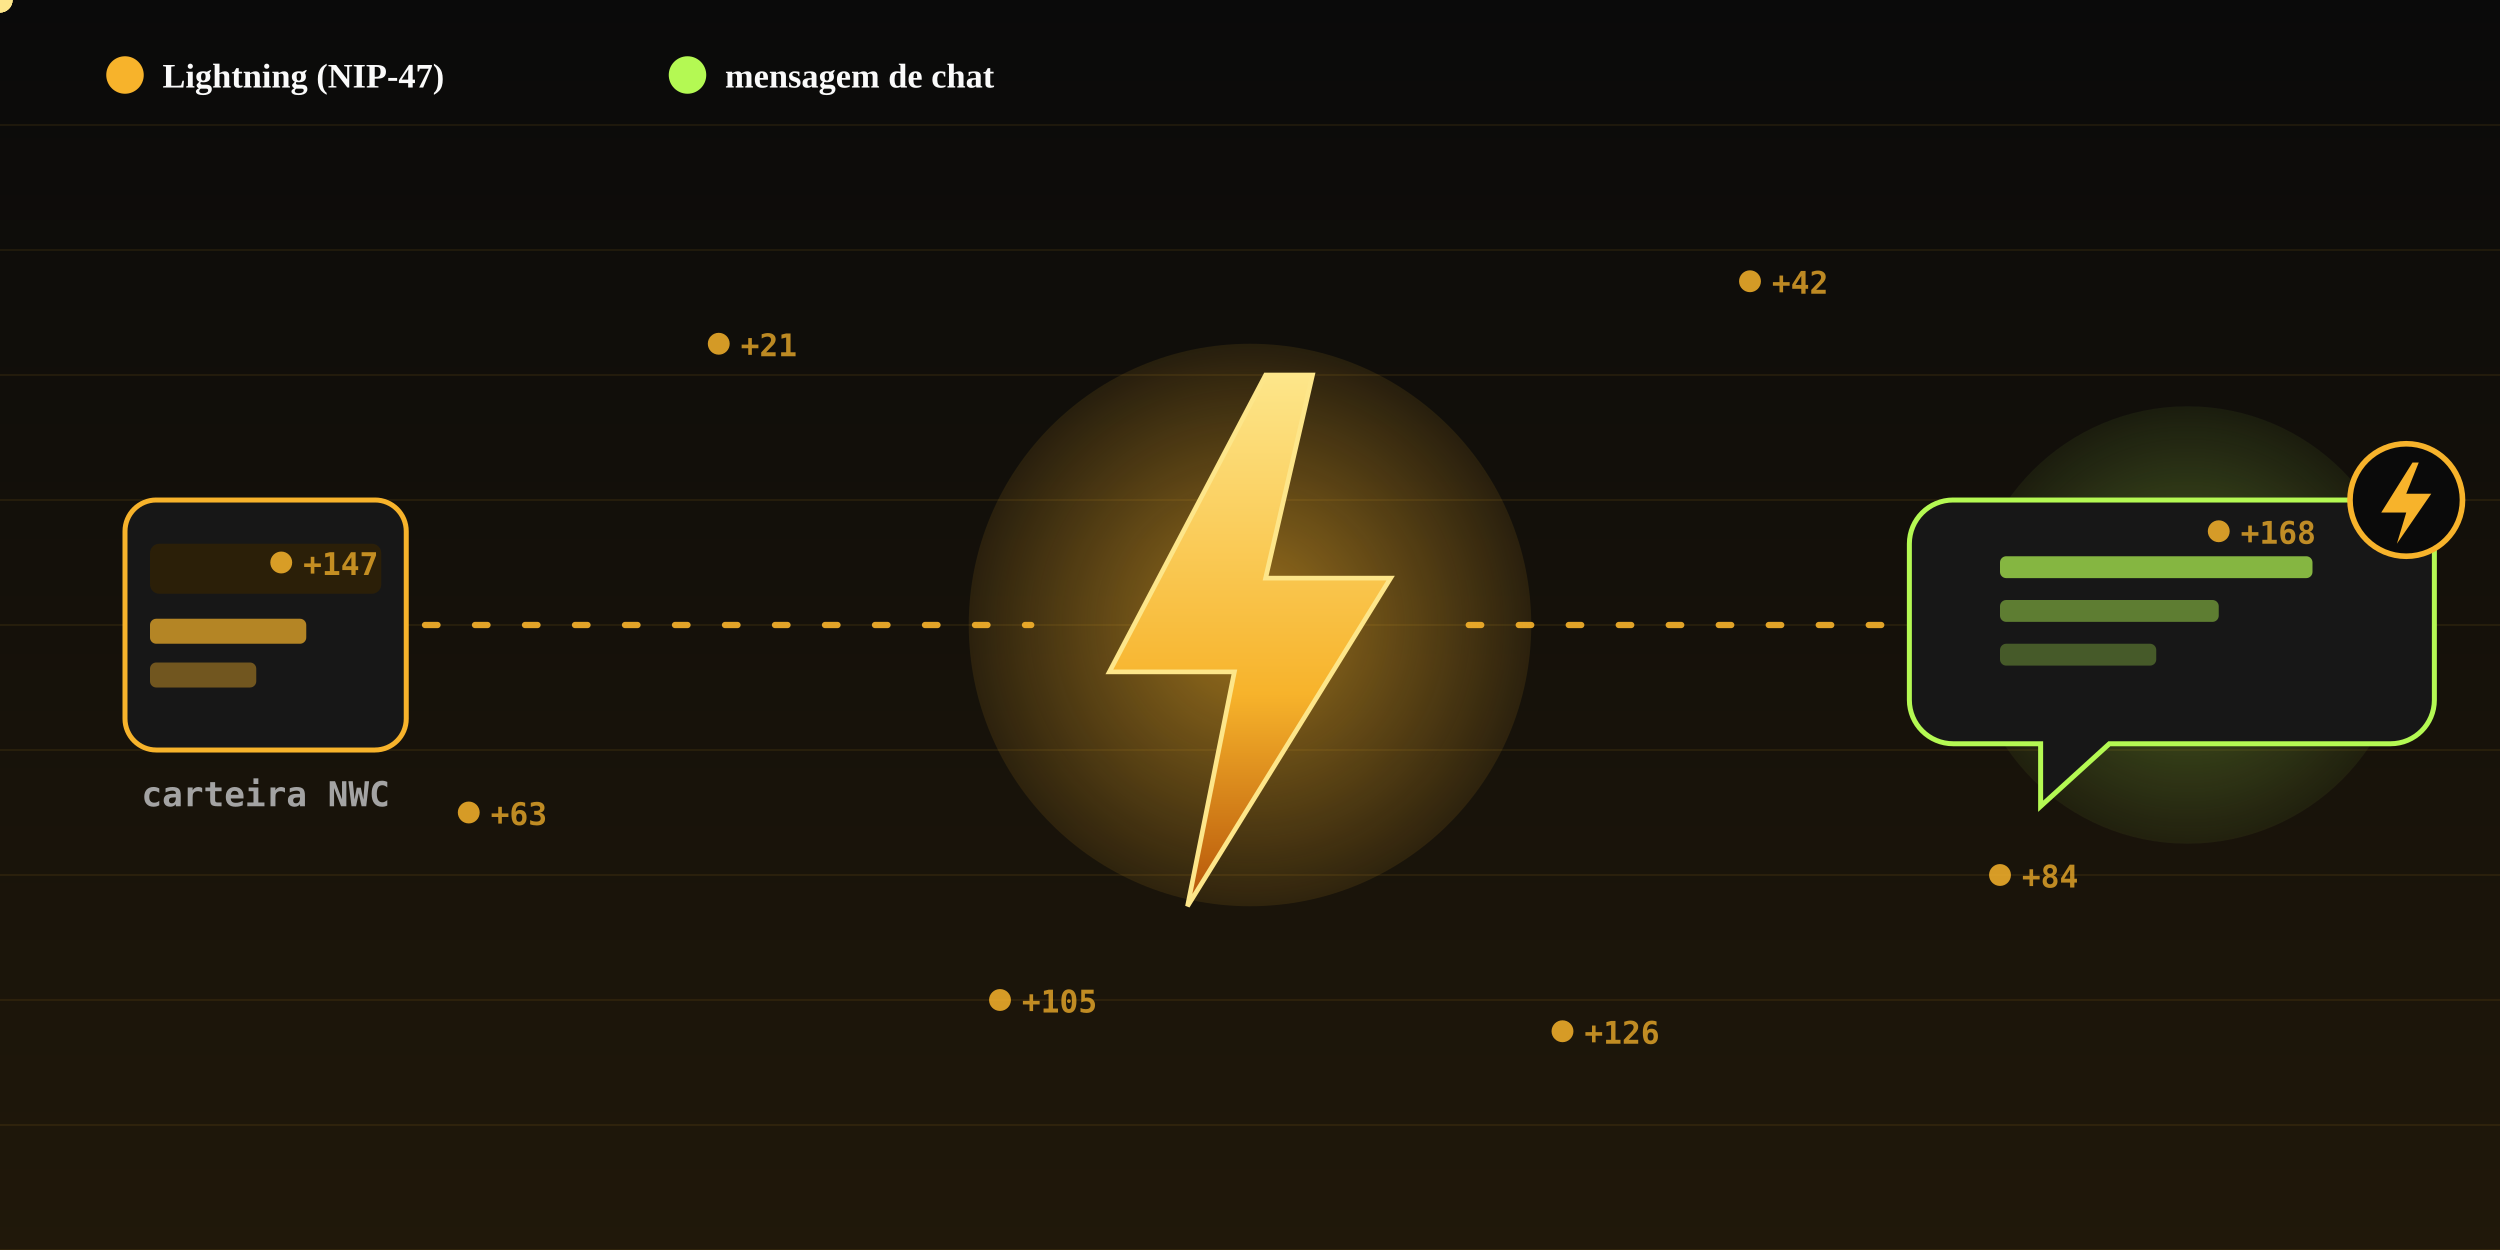
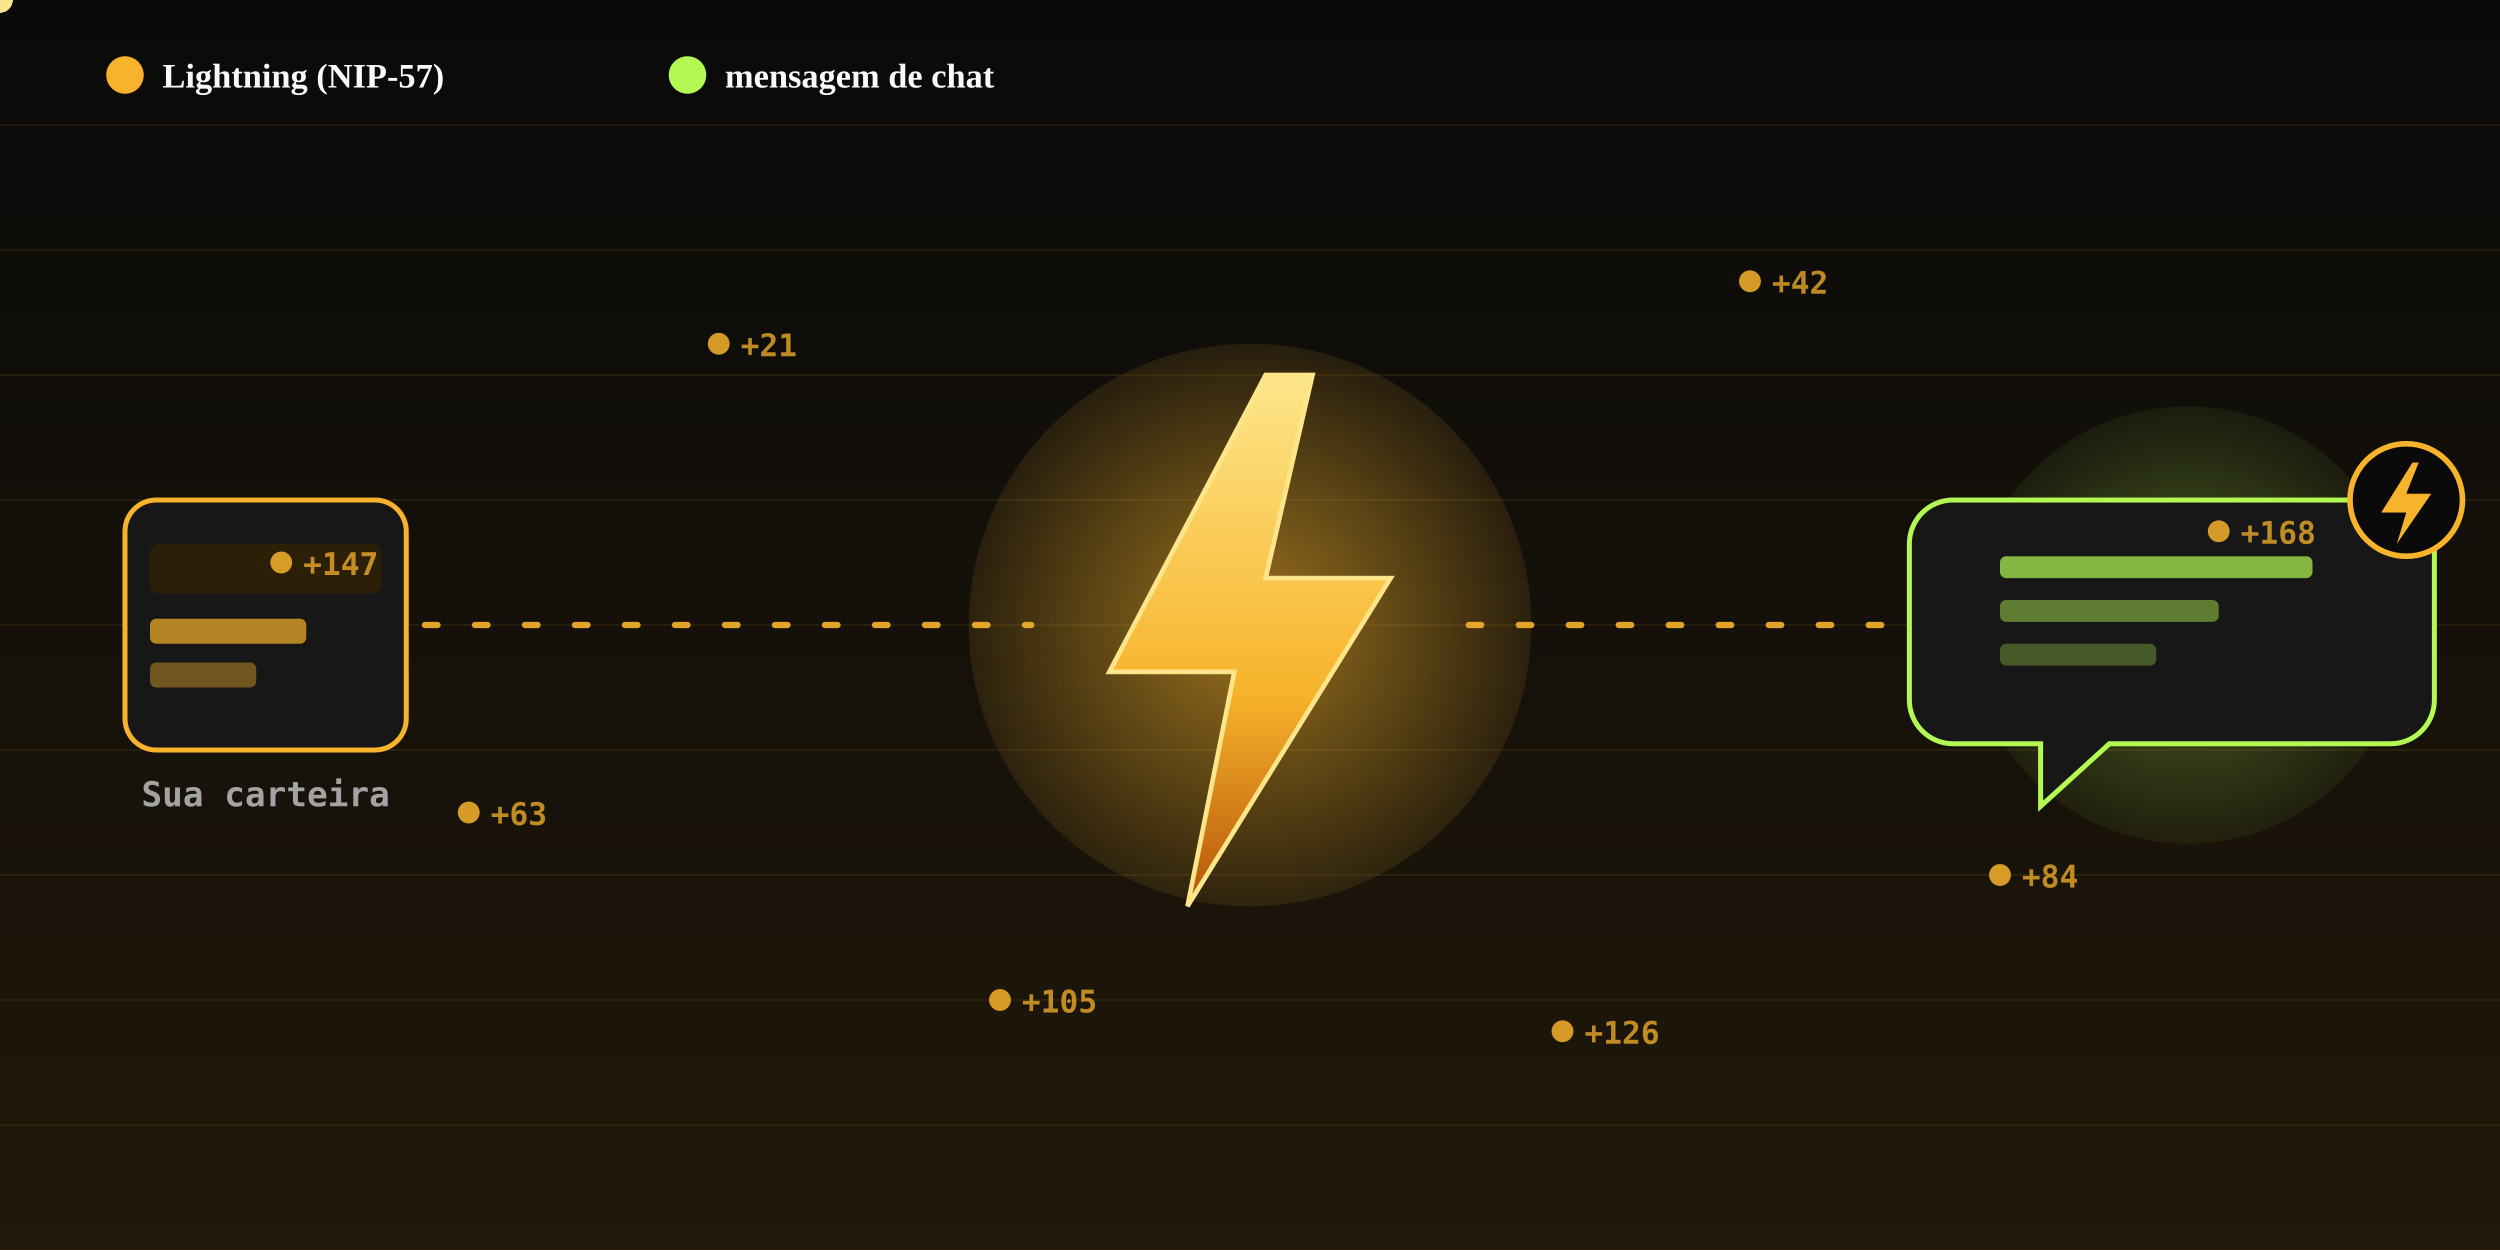
<svg xmlns="http://www.w3.org/2000/svg" viewBox="0 0 800 400" role="img" aria-labelledby="hero-zaps-title hero-zaps-desc" class="w-full h-auto">
  <defs>
    <linearGradient id="sky-zaps" x1="0" y1="0" x2="0" y2="1">
      <stop offset="0%" stop-color="#0a0a0a" />
      <stop offset="100%" stop-color="#20180a" />
    </linearGradient>
    <radialGradient id="bolt-glow" cx="0.5" cy="0.5" r="0.6">
      <stop offset="0%" stop-color="#f7b32b" stop-opacity="0.6" />
      <stop offset="100%" stop-color="#f7b32b" stop-opacity="0" />
    </radialGradient>
    <radialGradient id="bubble-glow" cx="0.5" cy="0.5" r="0.6">
      <stop offset="0%" stop-color="#b4f953" stop-opacity="0.35" />
      <stop offset="100%" stop-color="#b4f953" stop-opacity="0" />
    </radialGradient>
    <linearGradient id="bolt-fill" x1="0" y1="0" x2="0" y2="1">
      <stop offset="0%" stop-color="#fde68a" />
      <stop offset="60%" stop-color="#f7b32b" />
      <stop offset="100%" stop-color="#b45309" />
    </linearGradient>
  </defs>
  <rect width="800" height="400" fill="url(#sky-zaps)" />
  <g opacity="0.1" stroke="#f7b32b" stroke-width="0.5">
    <line x1="0" y1="40" x2="800" y2="40" />
    <line x1="0" y1="80" x2="800" y2="80" />
    <line x1="0" y1="120" x2="800" y2="120" />
    <line x1="0" y1="160" x2="800" y2="160" />
    <line x1="0" y1="200" x2="800" y2="200" />
    <line x1="0" y1="240" x2="800" y2="240" />
    <line x1="0" y1="280" x2="800" y2="280" />
    <line x1="0" y1="320" x2="800" y2="320" />
    <line x1="0" y1="360" x2="800" y2="360" />
    <line x1="0" y1="400" x2="800" y2="400" />
  </g>
  <g stroke="#f7b32b" stroke-width="2" fill="none" stroke-linecap="round" opacity="0.9">
    <line x1="120" y1="200" x2="330" y2="200" stroke-dasharray="4 12" />
    <line x1="470" y1="200" x2="680" y2="200" stroke-dasharray="4 12" style="animation-delay:0.6s" />
  </g>
  <g>
    <rect x="40" y="160" width="90" height="80" rx="10" fill="#171717" stroke="#f7b32b" stroke-width="1.6" />
    <rect x="48" y="174" width="74" height="16" rx="3" fill="#2b1f08" />
    <rect x="48" y="198" width="50" height="8" rx="2" fill="#f7b32b" opacity="0.7" />
    <rect x="48" y="212" width="34" height="8" rx="2" fill="#f7b32b" opacity="0.4" />
-     <text x="85" y="258" text-anchor="middle" font-size="11" font-weight="600" fill="#a3a3a3" font-family="monospace">carteira NWC</text>
+     <text x="85" y="258" text-anchor="middle" font-size="11" font-weight="600" fill="#a3a3a3" font-family="monospace">Sua carteira</text>
  </g>
  <g style="transform-origin:400px 200px;transform-box:fill-box">
    <circle cx="400" cy="200" r="90" fill="url(#bolt-glow)" />
    <polygon points="405,120 355,215 395,215 380,290 445,185 405,185 420,120" fill="url(#bolt-fill)" stroke="#fde68a" stroke-width="1.5" />
  </g>
  <g>
    <circle cx="700" cy="200" r="70" fill="url(#bubble-glow)" style="transform-origin:700px 200px;transform-box:fill-box;animation-delay:0.8s" />
    <path d="M625 160 h140 a14 14 0 0 1 14 14 v50 a14 14 0 0 1 -14 14 h-90 l-22 20 v-20 h-28 a14 14 0 0 1 -14 -14 v-50 a14 14 0 0 1 14 -14 z" fill="#171717" stroke="#b4f953" stroke-width="1.6" />
    <rect x="640" y="178" width="100" height="7" rx="2" fill="#b4f953" opacity="0.7" />
    <rect x="640" y="192" width="70" height="7" rx="2" fill="#b4f953" opacity="0.45" />
    <rect x="640" y="206" width="50" height="7" rx="2" fill="#b4f953" opacity="0.3" />
    <g>
      <circle cx="770" cy="160" r="18" fill="#0a0a0a" stroke="#f7b32b" stroke-width="1.8" />
      <polygon points="772,148 762,164 770,164 767,174 778,158 770,158 774,148" fill="#f7b32b" />
    </g>
  </g>
  <g style="--particle-delay:0s;--particle-duration:6s;transform-origin:230px 110px">
    <circle cx="230" cy="110" r="3.5" fill="#f7b32b" opacity="0.85" />
    <text x="237" y="114" font-size="10" font-weight="700" fill="#f7b32b" font-family="monospace" opacity="0.75">+21</text>
  </g>
  <g style="--particle-delay:1.2s;--particle-duration:7s;transform-origin:560px 90px">
    <circle cx="560" cy="90" r="3.5" fill="#f7b32b" opacity="0.85" />
    <text x="567" y="94" font-size="10" font-weight="700" fill="#f7b32b" font-family="monospace" opacity="0.75">+42</text>
  </g>
  <g style="--particle-delay:0.4s;--particle-duration:5.5s;transform-origin:150px 260px">
    <circle cx="150" cy="260" r="3.5" fill="#f7b32b" opacity="0.85" />
    <text x="157" y="264" font-size="10" font-weight="700" fill="#f7b32b" font-family="monospace" opacity="0.75">+63</text>
  </g>
  <g style="--particle-delay:2s;--particle-duration:6.5s;transform-origin:640px 280px">
    <circle cx="640" cy="280" r="3.5" fill="#f7b32b" opacity="0.85" />
    <text x="647" y="284" font-size="10" font-weight="700" fill="#f7b32b" font-family="monospace" opacity="0.75">+84</text>
  </g>
  <g style="--particle-delay:1.5s;--particle-duration:5s;transform-origin:320px 320px">
    <circle cx="320" cy="320" r="3.5" fill="#f7b32b" opacity="0.85" />
    <text x="327" y="324" font-size="10" font-weight="700" fill="#f7b32b" font-family="monospace" opacity="0.75">+105</text>
  </g>
  <g style="--particle-delay:0.8s;--particle-duration:6.2s;transform-origin:500px 330px">
    <circle cx="500" cy="330" r="3.5" fill="#f7b32b" opacity="0.85" />
    <text x="507" y="334" font-size="10" font-weight="700" fill="#f7b32b" font-family="monospace" opacity="0.75">+126</text>
  </g>
  <g style="--particle-delay:2.6s;--particle-duration:7.5s;transform-origin:90px 180px">
    <circle cx="90" cy="180" r="3.5" fill="#f7b32b" opacity="0.85" />
    <text x="97" y="184" font-size="10" font-weight="700" fill="#f7b32b" font-family="monospace" opacity="0.75">+147</text>
  </g>
  <g style="--particle-delay:0.2s;--particle-duration:6.8s;transform-origin:710px 170px">
    <circle cx="710" cy="170" r="3.5" fill="#f7b32b" opacity="0.85" />
    <text x="717" y="174" font-size="10" font-weight="700" fill="#f7b32b" font-family="monospace" opacity="0.75">+168</text>
  </g>
  <g>
    <circle r="4" fill="#fde68a">
      <animateMotion dur="2.4s" repeatCount="indefinite" path="M120,200 L330,200" />
    </circle>
    <circle r="4" fill="#fde68a">
      <animateMotion dur="2.4s" begin="0.8s" repeatCount="indefinite" path="M120,200 L330,200" />
    </circle>
    <circle r="4" fill="#fde68a">
      <animateMotion dur="2.4s" repeatCount="indefinite" path="M470,200 L680,200" />
    </circle>
    <circle r="4" fill="#fde68a">
      <animateMotion dur="2.4s" begin="1.2s" repeatCount="indefinite" path="M470,200 L680,200" />
    </circle>
  </g>
  <g font-size="11" font-weight="600">
    <circle cx="40" cy="24" r="6" fill="#f7b32b" />
-     <text x="52" y="28" fill="#fafafa">Lightning (NIP-47)</text>
+     <text x="52" y="28" fill="#fafafa">Lightning (NIP-57)</text>
    <circle cx="220" cy="24" r="6" fill="#b4f953" />
    <text x="232" y="28" fill="#fafafa">mensagem de chat</text>
  </g>
</svg>
